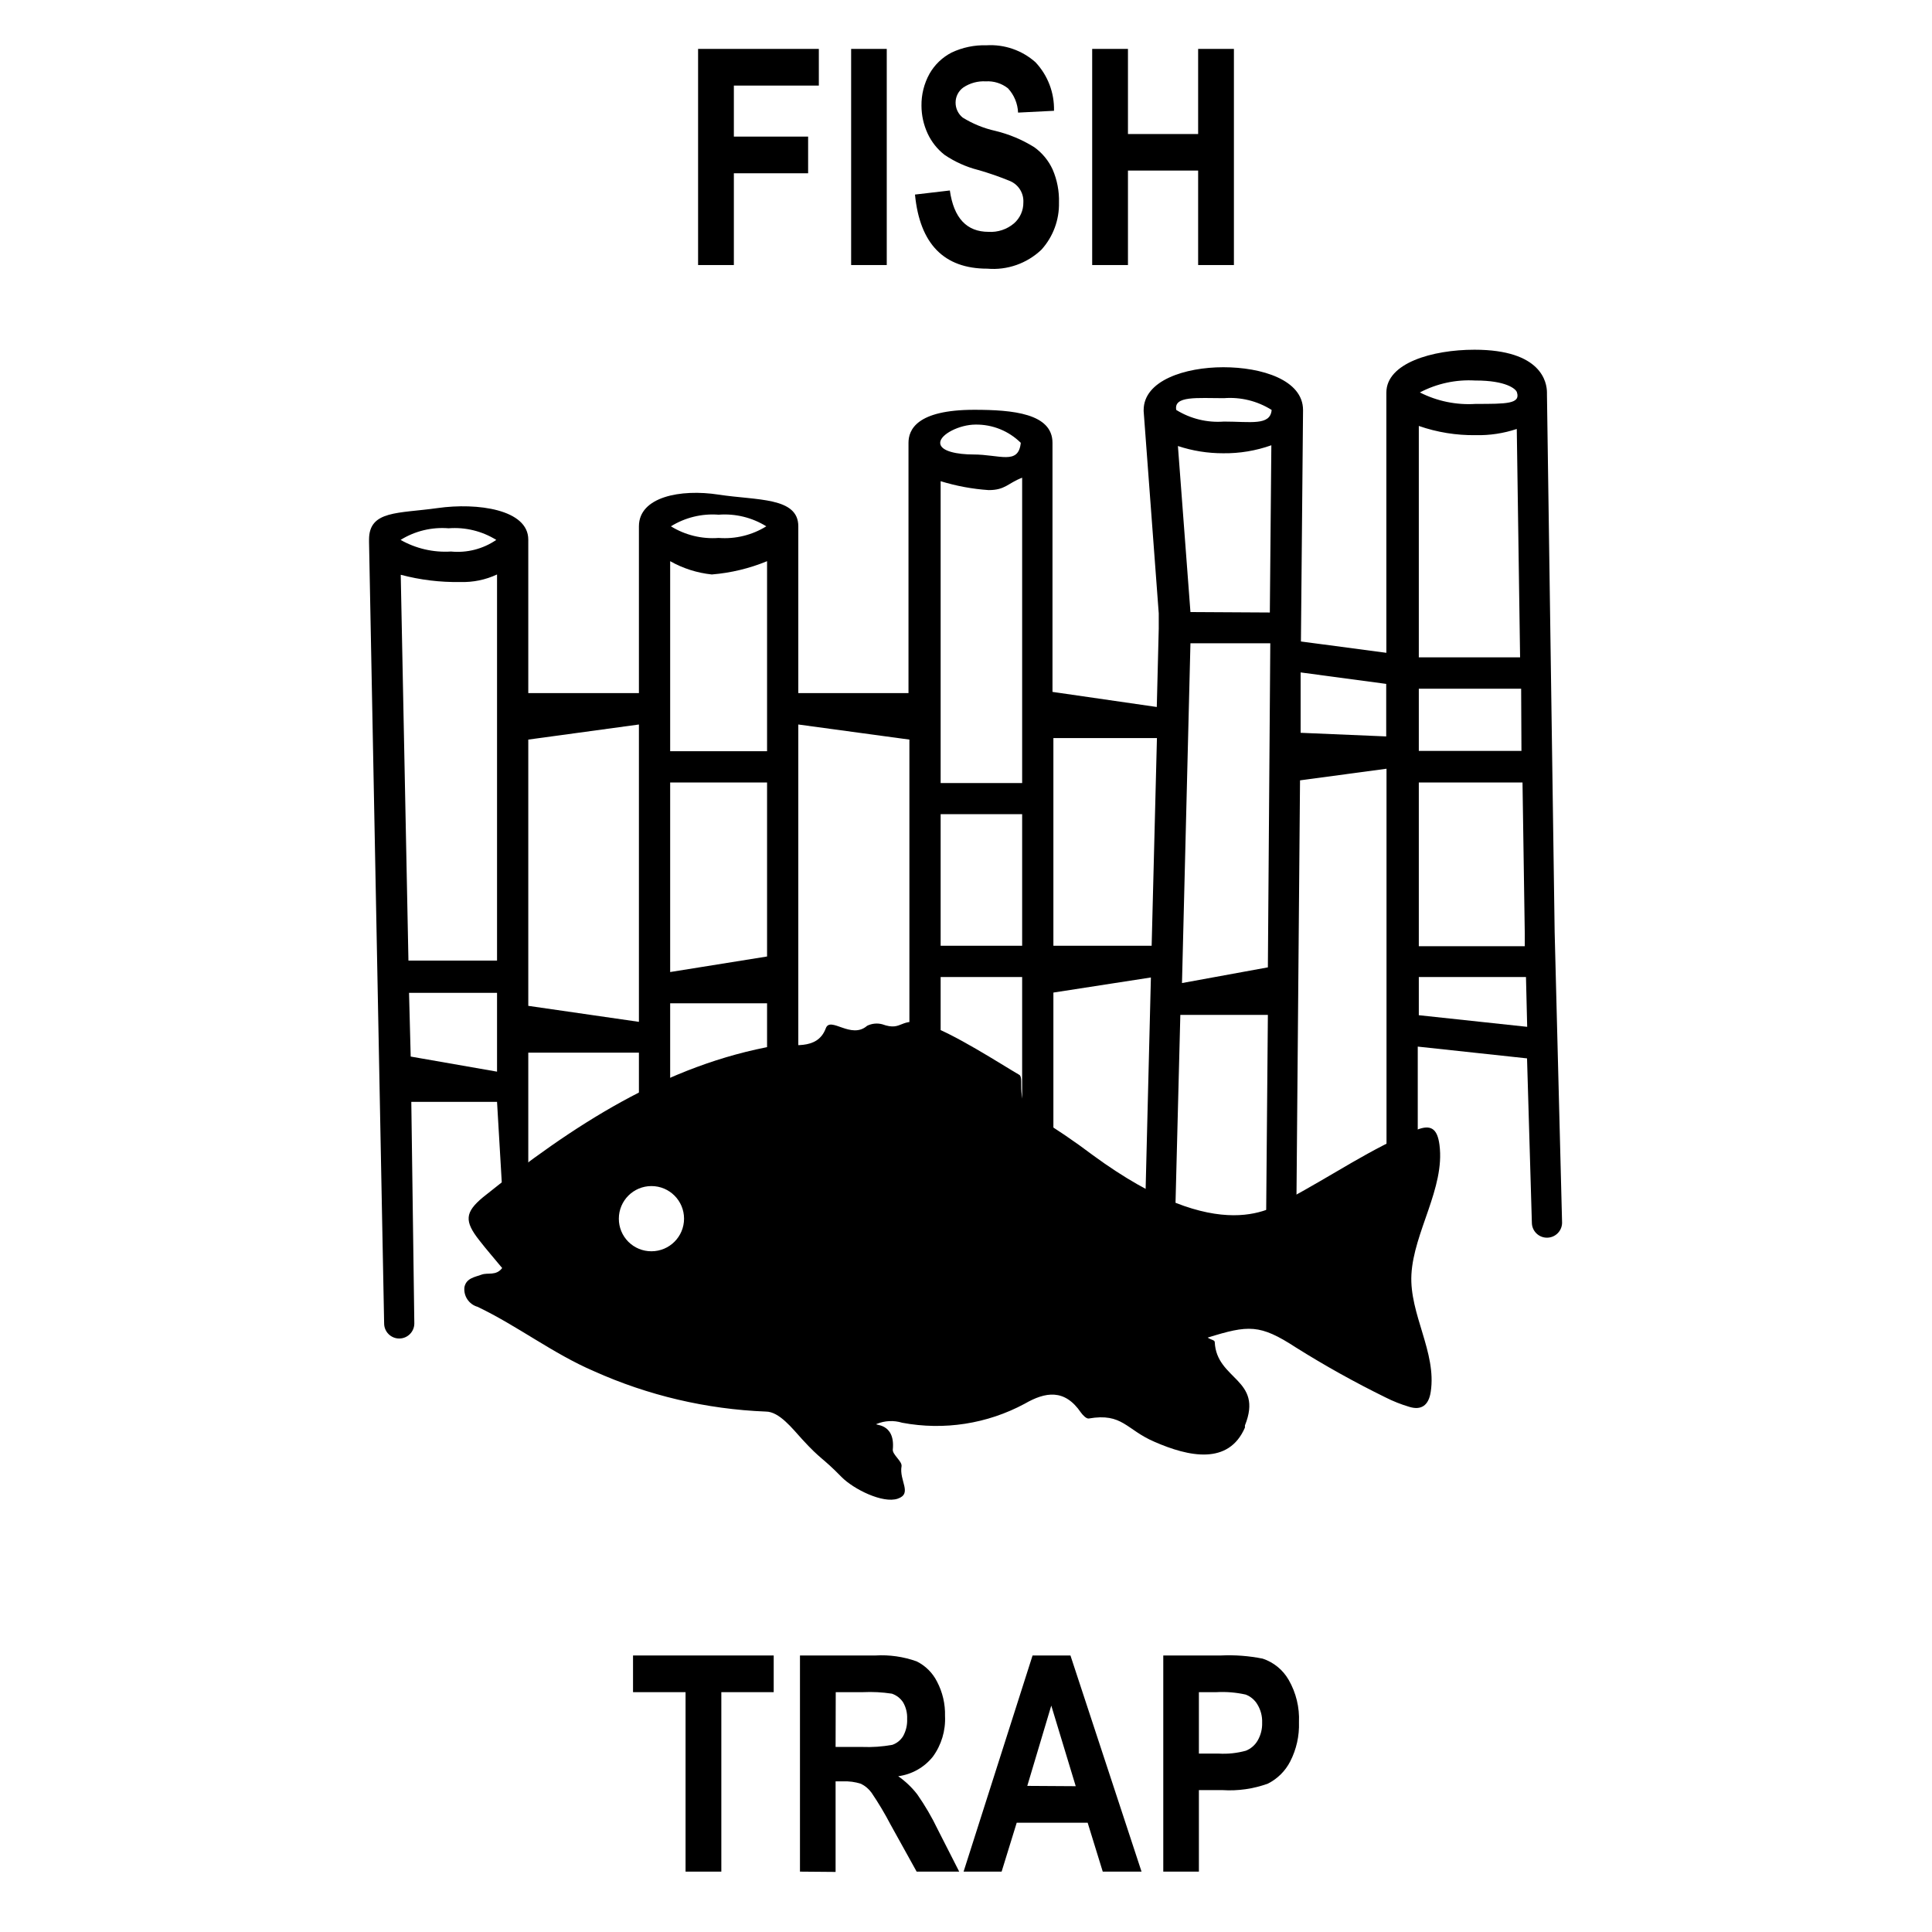
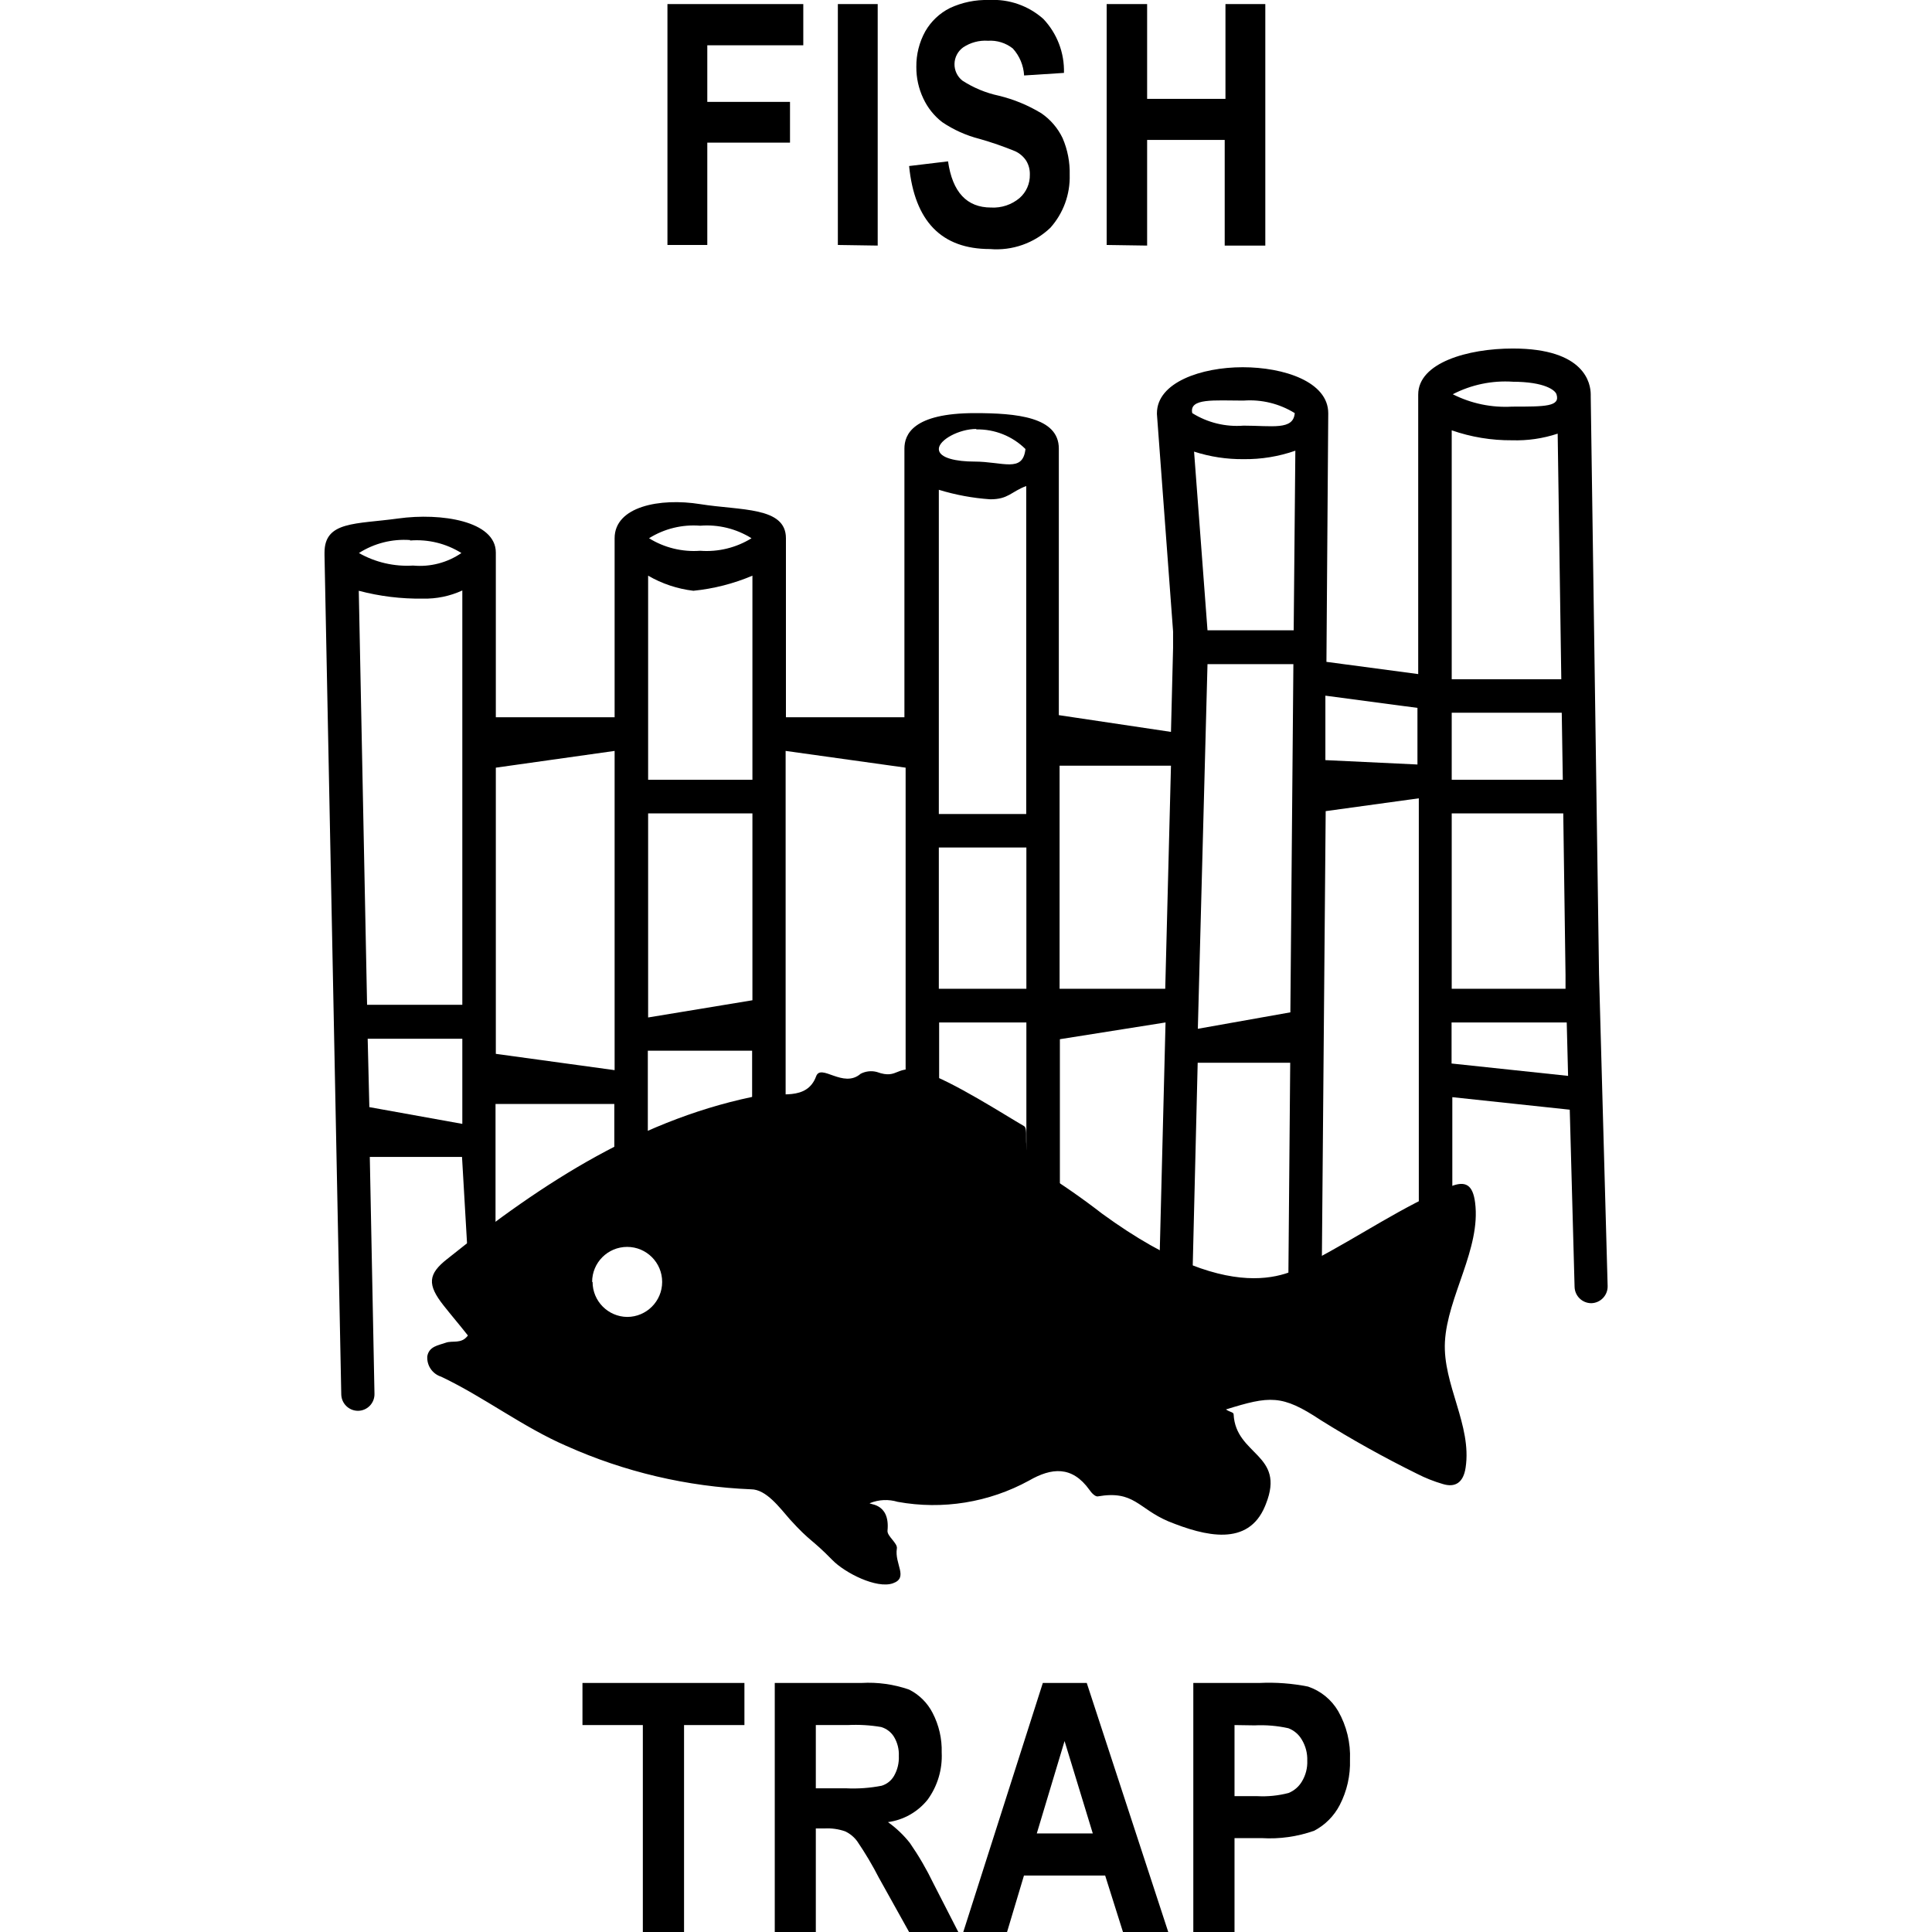
<svg xmlns="http://www.w3.org/2000/svg" id="Layer_1" data-name="Layer 1" width="128" height="128" viewBox="0 0 128 128">
-   <path d="M45.42,124V112.11H41.94v-2.43h9.32v2.43H47.79V124Z" />
-   <path d="M53,124V109.68h5a6.89,6.89,0,0,1,2.73.39,3,3,0,0,1,1.35,1.34,4.63,4.63,0,0,1,.53,2.28,4.22,4.22,0,0,1-.81,2.7,3.54,3.54,0,0,1-2.29,1.29,5.8,5.8,0,0,1,1.26,1.2,16.6,16.6,0,0,1,1.36,2.33L63.55,124H60.73L59,120.88a21.25,21.25,0,0,0-1.26-2.11,1.89,1.89,0,0,0-.7-.59,3.41,3.41,0,0,0-1.19-.16h-.49v6Zm2.36-8.26h1.76a9.1,9.1,0,0,0,2-.14,1.36,1.36,0,0,0,.71-.57,2.15,2.15,0,0,0,.27-1.15,2,2,0,0,0-.27-1.1,1.45,1.45,0,0,0-.74-.57,9.72,9.72,0,0,0-1.92-.1H55.37Z" />
-   <path d="M75.63,124H73.06l-1-3.24h-4.7l-1,3.24H63.84l4.57-14.32h2.51Zm-4.36-5.66L69.65,113l-1.59,5.32Z" />
-   <path d="M77.07,124V109.68h3.81a11.36,11.36,0,0,1,2.78.21,3.12,3.12,0,0,1,1.72,1.41,5.16,5.16,0,0,1,.68,2.8,5.29,5.29,0,0,1-.58,2.6A3.36,3.36,0,0,1,84,118.17a7.43,7.43,0,0,1-3,.43H79.43V124Zm2.36-11.89v4.07h1.31a5.55,5.55,0,0,0,1.8-.19,1.57,1.57,0,0,0,.78-.67,2.21,2.21,0,0,0,.3-1.19,2.16,2.16,0,0,0-.31-1.2,1.54,1.54,0,0,0-.78-.66,7.11,7.11,0,0,0-1.94-.16Z" />
-   <path d="M46.25,17.56V3.24h8V5.67H48.62V9.05h4.92v2.43H48.62v6.08Z" />
-   <path d="M56.39,17.56V3.24h2.36V17.56Z" />
-   <path d="M60.62,12.89l2.31-.27c.26,1.83,1.12,2.74,2.56,2.74a2.38,2.38,0,0,0,1.69-.56,1.81,1.81,0,0,0,.62-1.39A1.45,1.45,0,0,0,66.93,12a19.5,19.5,0,0,0-2.13-.74,7.07,7.07,0,0,1-2.22-1,3.84,3.84,0,0,1-1.12-1.41A4.41,4.41,0,0,1,61.05,7a4.26,4.26,0,0,1,.53-2.11,3.56,3.56,0,0,1,1.47-1.41A5.06,5.06,0,0,1,65.36,3,4.48,4.48,0,0,1,68.6,4.12a4.52,4.52,0,0,1,1.23,3.22l-2.38.12a2.52,2.52,0,0,0-.67-1.61,2.17,2.17,0,0,0-1.47-.46,2.44,2.44,0,0,0-1.48.4,1.23,1.23,0,0,0-.52,1,1.27,1.27,0,0,0,.47,1,7,7,0,0,0,2.16.88,8.77,8.77,0,0,1,2.58,1.08,3.73,3.73,0,0,1,1.22,1.48,5.15,5.15,0,0,1,.42,2.19A4.51,4.51,0,0,1,69,16.54a4.62,4.62,0,0,1-3.59,1.26C62.55,17.8,60.94,16.17,60.62,12.89Z" />
-   <path d="M72.36,17.56V3.24h2.37V8.88h4.65V3.24h2.37V17.56H79.38V11.3H74.73v6.26Z" />
-   <path d="M103,61.76l-.51-35.62s0,0,0,0a.66.66,0,0,0,0-.13c0-.67-.35-2.84-4.8-2.84-2.81,0-5.84.89-5.84,2.84,0,0,0,.07,0,.11s0,0,0,.06V43.25l-5.66-.75.14-15.33h0c0-2-2.74-2.84-5.28-2.84s-5.28.88-5.28,2.84v.07l1,13.4c0,.33,0,.67,0,1l-.13,5.2-6.91-1V29.34c0-1.95-2.64-2.19-5.18-2.19-3.84,0-4.36,1.34-4.36,2.19V45.92H52.89V34.87c0-1.95-2.75-1.71-5.28-2.1s-5.28.15-5.28,2.1V45.92H35V35.86s0-.07,0-.11c0-2-3.38-2.46-6-2.09s-4.55.14-4.55,2.09c0,0,0,.08,0,.12s0,0,0,.05l1,51.76a1,1,0,0,0,1,1h0a1,1,0,0,0,1-1L27.25,73h5.68l.64,10.89-.64,1.67a1,1,0,0,0,2.07,0V69.74h7.33v7.58a1,1,0,0,0,2.07,0V66.47h6.42V78.35a1,1,0,0,0,2.07,0V48l7.36,1V74.89a1,1,0,0,0,2.07,0V64.73h5.4V74.89a1,1,0,0,0,2.07,0V65.76l6.46-1-.44,17.66a1,1,0,0,0,1,1.06h0a1,1,0,0,0,1-1l.39-15.24H84l-.14,16.23a1,1,0,0,0,1,1h0a1,1,0,0,0,1-1l.27-31.77,5.73-.77v27a1,1,0,0,0,2.07,0V69.34l7.24.78L101.49,81a1,1,0,0,0,1,1h0a1,1,0,0,0,1-1.07ZM47.61,34.1a5.24,5.24,0,0,1,3.16.77,5.24,5.24,0,0,1-3.16.77,5.27,5.27,0,0,1-3.16-.77A5.24,5.24,0,0,1,47.61,34.1Zm3.21,3.08V49.77H44.4V37.18a7.11,7.11,0,0,0,2.76.88A12.19,12.19,0,0,0,50.82,37.18Zm-24.27.9a14.4,14.4,0,0,0,3.95.48,5.34,5.34,0,0,0,2.43-.5V63.64H27.06ZM29.72,35a5.24,5.24,0,0,1,3.16.77,4.53,4.53,0,0,1-3,.77,6,6,0,0,1-3.34-.77A5.24,5.24,0,0,1,29.72,35Zm-2.51,35-.11-4.22h5.83V71ZM35,66.64V49l7.33-1v19.7Zm9.4-2.24V51.84h6.42V63.37Zm56.09-36,.22,15.15H94V28.22a11,11,0,0,0,3.77.61A8,8,0,0,0,100.49,28.42Zm.31,21.35H94V45.63h6.78ZM94,51.84h6.87l.15,10,0,.85H94Zm3.77-26.63c2,0,2.66.55,2.73.78.25.77-.69.77-2.73.77A7.13,7.13,0,0,1,94.07,26,7,7,0,0,1,97.73,25.21ZM78.87,40.55l-.83-11a9.46,9.46,0,0,0,3,.48,9.17,9.17,0,0,0,3.19-.53l-.1,11.08Zm2.22-14.17a5.17,5.17,0,0,1,3.16.78c-.09,1.06-1.39.77-3.16.77a5.24,5.24,0,0,1-3.16-.77C77.75,26.21,79.31,26.38,81.09,26.38Zm-18.77,5.5a14,14,0,0,0,3.18.59c1.11,0,1.27-.46,2.22-.82V51.88h-5.4Zm2.31-3.75a4.17,4.17,0,0,1,3,1.21c-.16,1.49-1.38.77-3.16.77-1,0-2.18-.2-2.18-.77S63.58,28.13,64.63,28.13ZM62.32,62.66V53.94h5.4v8.72Zm7.47,0V48.9h6.86L76.3,62.66Zm8.52,2.47.56-22.51h5.29L84,64.09Zm7.86-16.58,0-4,5.67.76v3.48ZM94,67.26V64.73h7.1l.08,3.3Z" />
-   <path d="M31.64,86.58c2.64,1.26,5,3.1,7.7,4.26a30.75,30.75,0,0,0,11.4,2.68c.89,0,1.76,1.13,2.4,1.83,1.29,1.41,1.29,1.15,2.62,2.51.79.8,2.73,1.77,3.72,1.43s.08-1.19.25-2.15c.05-.32-.61-.77-.58-1.1.18-1.81-1.3-1.59-1.07-1.7a2.5,2.5,0,0,1,1.69-.08A12.32,12.32,0,0,0,67.89,93c1.37-.79,2.64-1,3.72.58.13.18.36.42.52.4,2.24-.39,2.48.74,4.35,1.54,2.28,1,4.92,1.56,6-.94l0-.14c1.24-3.09-1.88-3-2-5.52,0-.14-.22-.14-.47-.3,2.7-.84,3.46-.9,5.84.65a65.36,65.36,0,0,0,5.94,3.31,9.39,9.39,0,0,0,1.59.63c.76.23,1.27-.07,1.41-1,.4-2.62-1.42-5.14-1.28-7.77.15-2.81,2.23-5.74,1.86-8.58-.14-1.1-.58-1.38-1.52-1-3,1.22-5.63,3.05-8.45,4.55-1,.54-4.49,3.36-13-2.88a45.2,45.2,0,0,0-3.79-2.57c-1.44-.84-.7-2.53-1.08-2.75-1.16-.67-4.44-2.81-6.19-3.35s-1.49.51-2.89,0a1.44,1.44,0,0,0-1,.1c-1.06.93-2.44-.66-2.74.17-.57,1.53-2.32,1-3.26,1.13C44.12,70.53,37.92,74.57,32,79.32c-1.2,1-1.25,1.58-.24,2.86.48.62,1,1.21,1.51,1.83-.41.54-.94.28-1.37.44s-1,.22-1.13.82A1.21,1.21,0,0,0,31.64,86.58ZM41,80.74a2.16,2.16,0,1,1,2.16,2.16A2.15,2.15,0,0,1,41,80.74Z" />
+   <path d="M42.59,128V114.29h-4V111.5H49.32v2.79h-4V128Z" />
+   <path d="M51.33,128V111.5h5.75a8.15,8.15,0,0,1,3.15.44,3.53,3.53,0,0,1,1.56,1.55,5.37,5.37,0,0,1,.6,2.62,4.91,4.91,0,0,1-.93,3.12,4.07,4.07,0,0,1-2.63,1.49,7.1,7.1,0,0,1,1.45,1.38,19.83,19.83,0,0,1,1.56,2.68L63.49,128H60.23l-2-3.59A22.78,22.78,0,0,0,56.8,122a2.08,2.08,0,0,0-.81-.67,3.56,3.56,0,0,0-1.37-.19h-.57V128Zm2.72-9.52h2a9.83,9.83,0,0,0,2.36-.17,1.42,1.42,0,0,0,.82-.65,2.43,2.43,0,0,0,.32-1.32,2.27,2.27,0,0,0-.32-1.27,1.5,1.5,0,0,0-.85-.65,10.1,10.1,0,0,0-2.22-.13H54.05Z" />
+   <path d="M77.4,128h-3l-1.18-3.74H67.84L66.72,128h-2.9l5.27-16.5H72Zm-5-6.53-1.87-6.12-1.84,6.12Z" />
+   <path d="M79.06,128V111.5h4.39a13.21,13.21,0,0,1,3.21.24,3.67,3.67,0,0,1,2,1.63,6,6,0,0,1,.78,3.22,6.1,6.1,0,0,1-.68,3,4,4,0,0,1-1.69,1.7,8.82,8.82,0,0,1-3.48.49H81.79V128Zm2.73-13.71V119H83.3a6.76,6.76,0,0,0,2.07-.21,1.83,1.83,0,0,0,.89-.77,2.47,2.47,0,0,0,.35-1.37,2.52,2.52,0,0,0-.36-1.39,1.75,1.75,0,0,0-.89-.76,8.47,8.47,0,0,0-2.24-.19Z" />
+   <path d="M44.22,16.23V.27h9V3H46.86V6.75h5.48v2.7H46.86v6.78Z" />
+   <path d="M55.51,16.23V.27h2.64v16Z" />
+   <path d="M60.23,11l2.58-.31q.44,3.06,2.85,3.06a2.7,2.7,0,0,0,1.89-.63,2,2,0,0,0,.68-1.55,1.68,1.68,0,0,0-.24-.92,1.76,1.76,0,0,0-.73-.63,22.22,22.22,0,0,0-2.37-.82,7.91,7.91,0,0,1-2.47-1.11,4.25,4.25,0,0,1-1.25-1.57,4.77,4.77,0,0,1-.46-2.09,4.74,4.74,0,0,1,.59-2.35A3.9,3.9,0,0,1,62.94.53,5.73,5.73,0,0,1,65.52,0a5,5,0,0,1,3.6,1.25,5,5,0,0,1,1.37,3.58L67.85,5a2.9,2.9,0,0,0-.75-1.79,2.4,2.4,0,0,0-1.64-.51,2.64,2.64,0,0,0-1.65.44,1.38,1.38,0,0,0-.05,2.2,7.2,7.2,0,0,0,2.41,1A9.87,9.87,0,0,1,69,7.51,4.19,4.19,0,0,1,70.4,9.15a5.77,5.77,0,0,1,.47,2.44,5.05,5.05,0,0,1-1.28,3.5,5.16,5.16,0,0,1-4,1.41Q60.78,16.5,60.23,11Z" />
+   <path d="M73.32,16.23V.27H76V6.55h5.19V.27h2.64v16H81.14v-7H76v7Z" />
+   <path d="M105.94,64.55l-.55-38.27s0,0,0,0a.71.71,0,0,0,0-.14c0-.72-.37-3.05-5.16-3.05-3,0-6.27.95-6.27,3.05,0,0,0,.08,0,.12s0,0,0,.06V44.66l-6.08-.81L88,27.38h0c0-2.09-2.94-3.05-5.67-3.05s-5.68,1-5.68,3.05c0,0,0,0,0,.06v0l1.07,14.4c0,.36,0,.72,0,1.08l-.14,5.57-7.43-1.11V29.72c0-2.1-2.82-2.35-5.56-2.35-4.12,0-4.67,1.43-4.67,2.35v17.8H52.07V35.66c0-2.1-3-1.83-5.68-2.26s-5.67.16-5.67,2.26V47.52H32.85V36.77s0,0,0-.05,0-.07,0-.11c0-2.1-3.64-2.65-6.46-2.26s-4.89.16-4.89,2.26c0,0,0,.08,0,.12s0,0,0,.06l1.11,55.6a1.11,1.11,0,0,0,1.11,1.08h0a1.1,1.1,0,0,0,1.09-1.13l-.31-15.69h6.11l.68,11.71-.68,1.78a1.11,1.11,0,0,0,2.22,0v-17h7.87v8.14a1.11,1.11,0,0,0,2.22,0V69.61h6.91V82.37a1.11,1.11,0,0,0,2.22,0V49.75L60,50.86V78.65a1.11,1.11,0,1,0,2.22,0V67.74H68V78.65a1.11,1.11,0,0,0,2.22,0v-9.8l7-1.11-.48,19a1.11,1.11,0,0,0,1.09,1.13h0a1.11,1.11,0,0,0,1.12-1.08l.4-16.38h6.13l-.15,17.44a1.1,1.1,0,0,0,1.1,1.12h0a1.11,1.11,0,0,0,1.11-1.1l.29-34.13L94,52.89v29a1.11,1.11,0,0,0,2.22,0v-9.2l7.78.83.32,11.74a1.11,1.11,0,0,0,1.11,1.08h0a1.11,1.11,0,0,0,1.08-1.14ZM46.39,34.83a5.58,5.58,0,0,1,3.4.83,5.65,5.65,0,0,1-3.4.83A5.64,5.64,0,0,1,43,35.66,5.56,5.56,0,0,1,46.39,34.83Zm3.46,3.31V51.66H42.94V38.14a7.8,7.8,0,0,0,3,1A13.45,13.45,0,0,0,49.85,38.14Zm-26.08,1a15.69,15.69,0,0,0,4.24.52,5.91,5.91,0,0,0,2.62-.54V66.57H24.32Zm3.4-3.33a5.58,5.58,0,0,1,3.4.83,4.86,4.86,0,0,1-3.2.83,6.47,6.47,0,0,1-3.59-.83A5.56,5.56,0,0,1,27.17,35.78Zm-2.7,37.54-.11-4.53h6.27v5.64Zm8.38-3.53V50.86l7.87-1.11V70.9Zm10.09-2.41V53.89h6.91V66.27ZM103.2,28.73,103.44,45H96.18V28.51a11.87,11.87,0,0,0,4,.66A8.73,8.73,0,0,0,103.2,28.73Zm.34,22.93H96.18V47.22h7.29Zm-7.36,2.23h7.39l.15,10.71,0,.91H96.18Zm4-28.6c2.2,0,2.86.58,2.94.83.27.82-.74.82-2.94.82a7.71,7.71,0,0,1-3.93-.82A7.57,7.57,0,0,1,100.23,25.29ZM80,41.76l-.89-11.84a10.29,10.29,0,0,0,3.28.5,10,10,0,0,0,3.43-.56l-.11,11.9Zm2.39-15.22a5.64,5.64,0,0,1,3.39.83c-.09,1.15-1.49.83-3.39.83a5.58,5.58,0,0,1-3.4-.83C78.77,26.36,80.45,26.54,82.36,26.54ZM62.2,32.45a15.16,15.16,0,0,0,3.41.63c1.2,0,1.37-.5,2.38-.88V53.93H62.2Zm2.48-4a4.5,4.5,0,0,1,3.26,1.3c-.18,1.6-1.49.83-3.4.83-1.13,0-2.34-.22-2.34-.83S63.55,28.42,64.68,28.42ZM62.2,65.51V56.15H68v9.36Zm8,0V50.73h7.38l-.38,14.78Zm9.16,2.65L80,44h5.69l-.2,23.07Zm8.45-17.8,0-4.27,6.1.81v3.75Zm8.36,20.1V67.74h7.63l.09,3.54Z" />
+   <path d="M29.23,91.21c2.84,1.35,5.4,3.33,8.28,4.58a33.25,33.25,0,0,0,12.25,2.88c1,0,1.88,1.2,2.58,2,1.38,1.52,1.38,1.23,2.81,2.69.84.86,2.93,1.91,4,1.54s.1-1.28.27-2.31c.06-.35-.66-.82-.62-1.18.19-1.94-1.4-1.71-1.15-1.83a2.75,2.75,0,0,1,1.82-.08,13.19,13.19,0,0,0,8.71-1.41c1.48-.85,2.84-1,4,.62.13.2.39.46.55.43,2.41-.42,2.67.8,4.67,1.65,2.46,1,5.29,1.69,6.41-1l.06-.15c1.32-3.32-2-3.2-2.14-5.94,0-.14-.24-.14-.51-.32,2.9-.9,3.71-1,6.27.7a72.92,72.92,0,0,0,6.39,3.56,9.67,9.67,0,0,0,1.71.68c.81.25,1.36-.08,1.51-1.08.43-2.81-1.52-5.52-1.37-8.34.16-3,2.39-6.17,2-9.22-.15-1.18-.63-1.48-1.63-1.07-3.17,1.31-6,3.28-9.08,4.89-1.1.58-4.82,3.61-14-3.09A48.6,48.6,0,0,0,69,77.61c-1.55-.9-.74-2.72-1.15-3-1.25-.72-4.78-3-6.66-3.59s-1.6.55-3.1,0a1.5,1.5,0,0,0-1.07.12c-1.15,1-2.63-.71-2.95.17-.61,1.66-2.49,1.05-3.51,1.22C42.65,74,36,78.3,29.63,83.41c-1.28,1-1.33,1.7-.25,3.07.52.66,1.07,1.3,1.62,2-.44.59-1,.31-1.47.48s-1.1.23-1.22.89A1.32,1.32,0,0,0,29.23,91.21Zm10-6.28a2.32,2.32,0,1,1,2.32,2.32A2.32,2.32,0,0,1,39.26,84.93Z" />
</svg>
